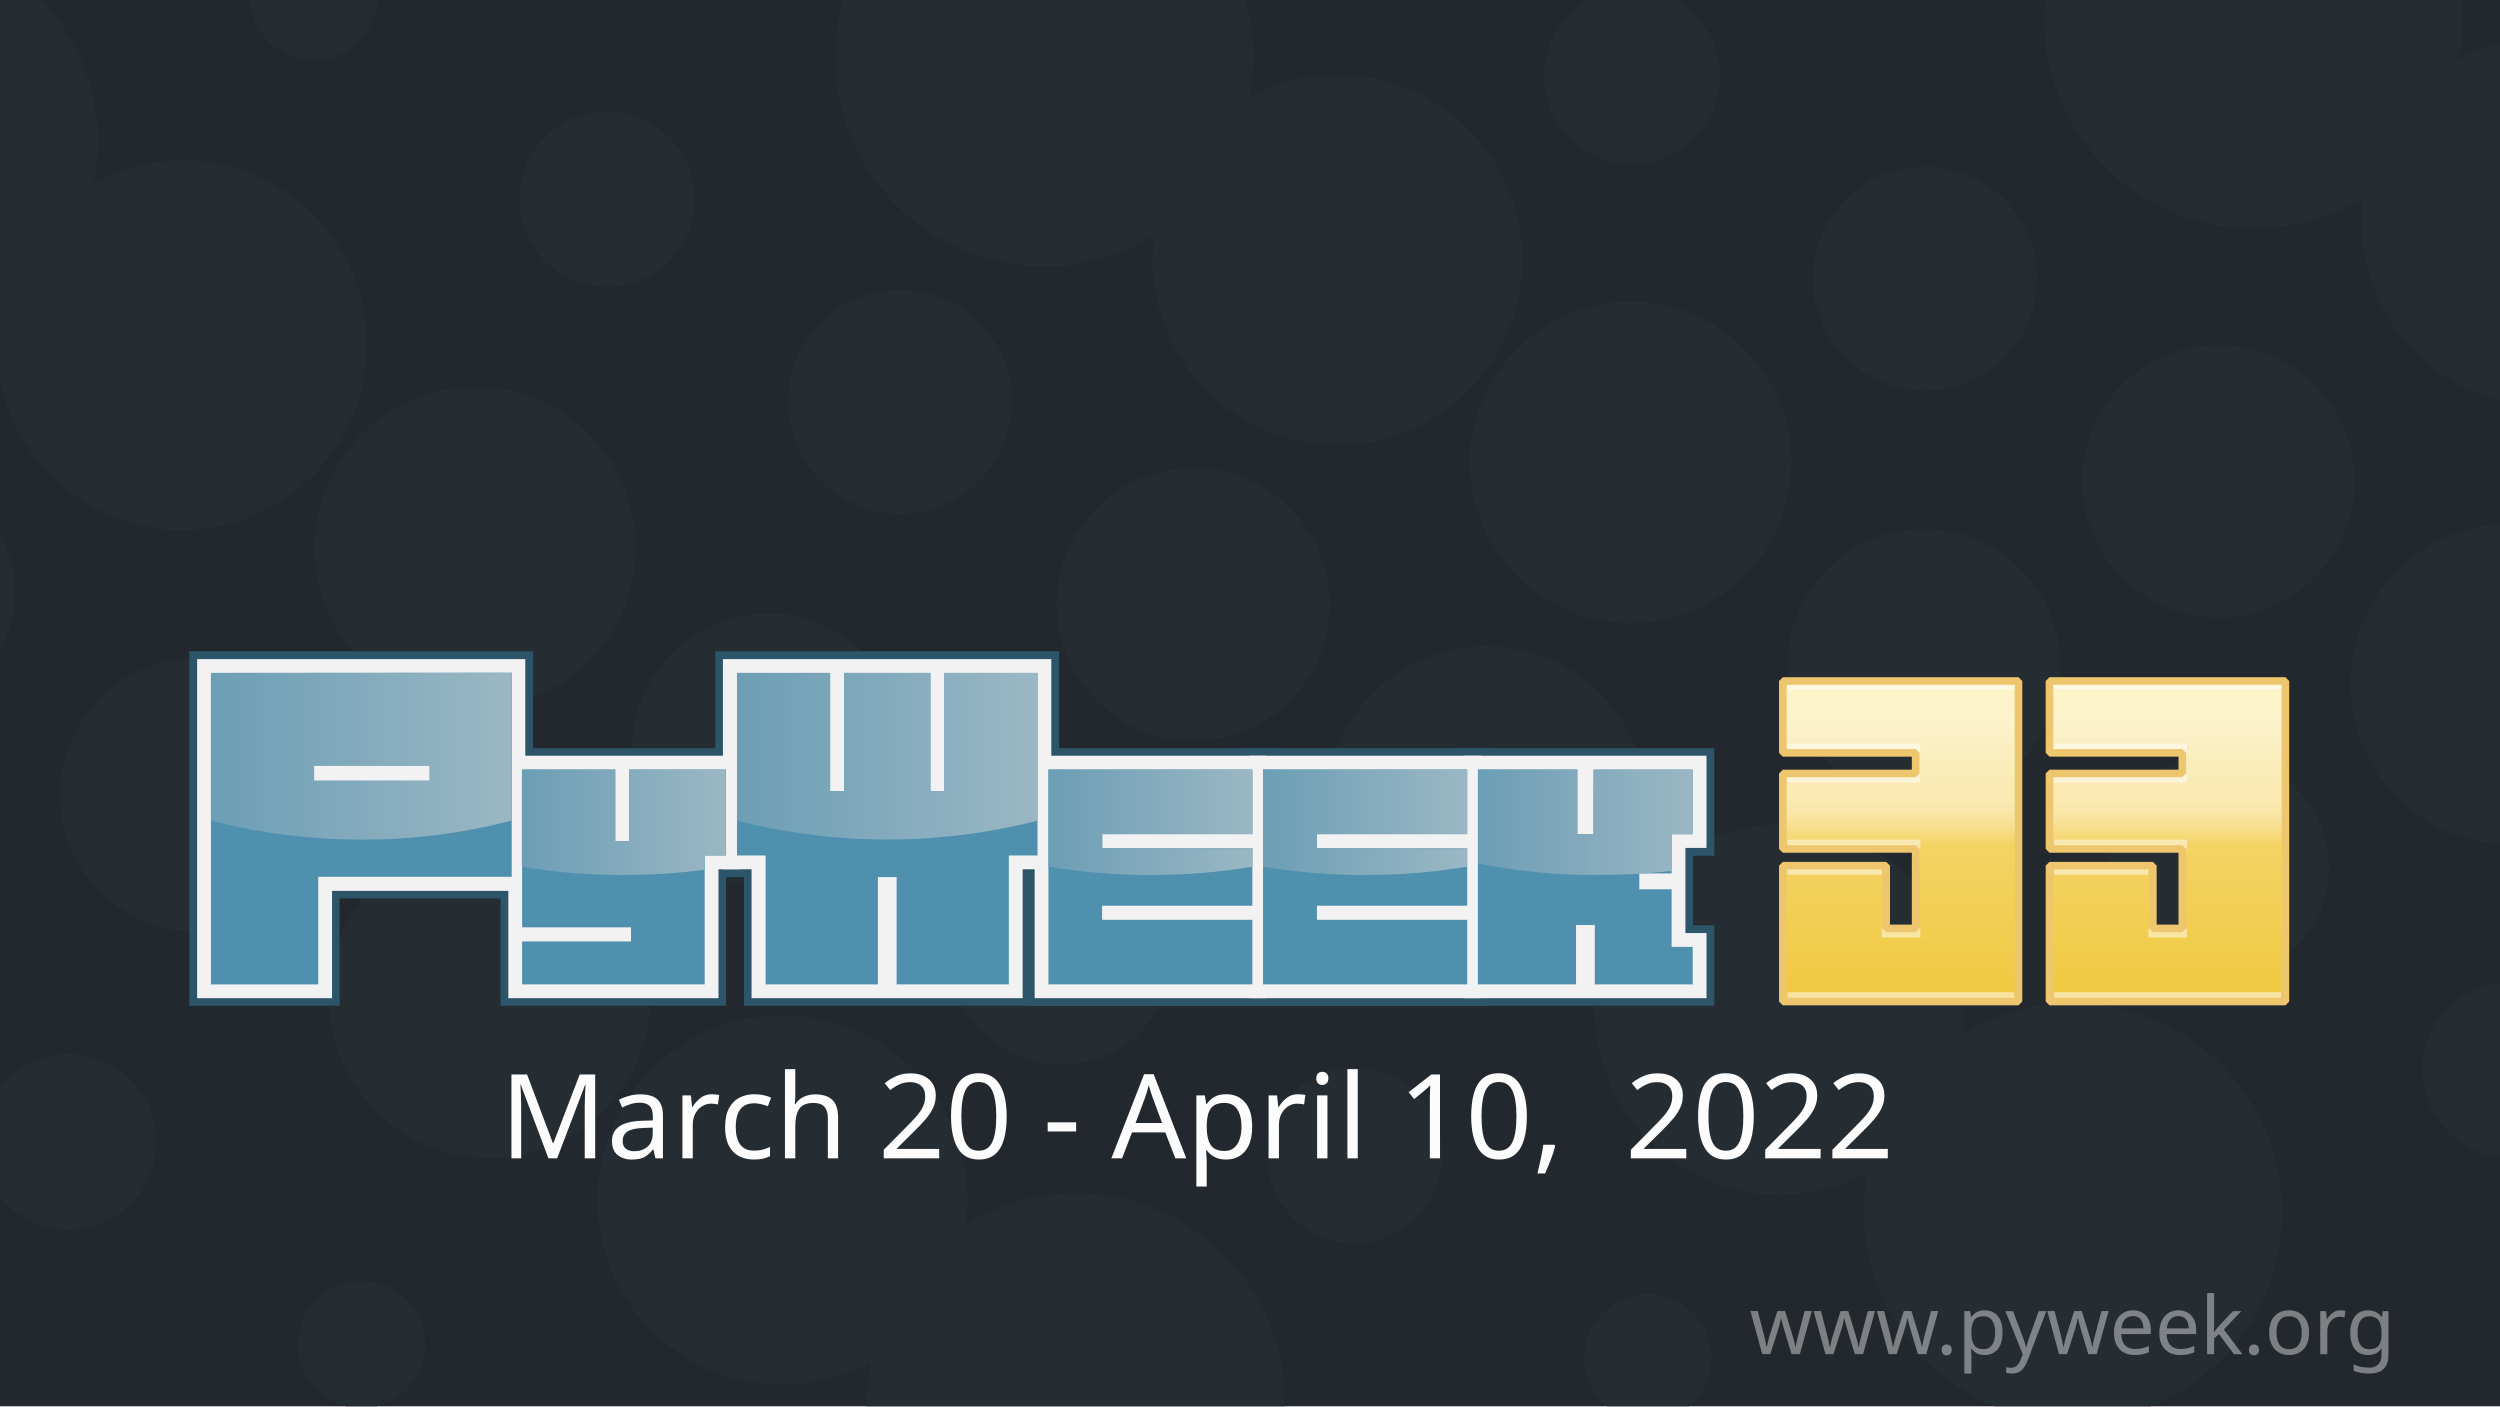
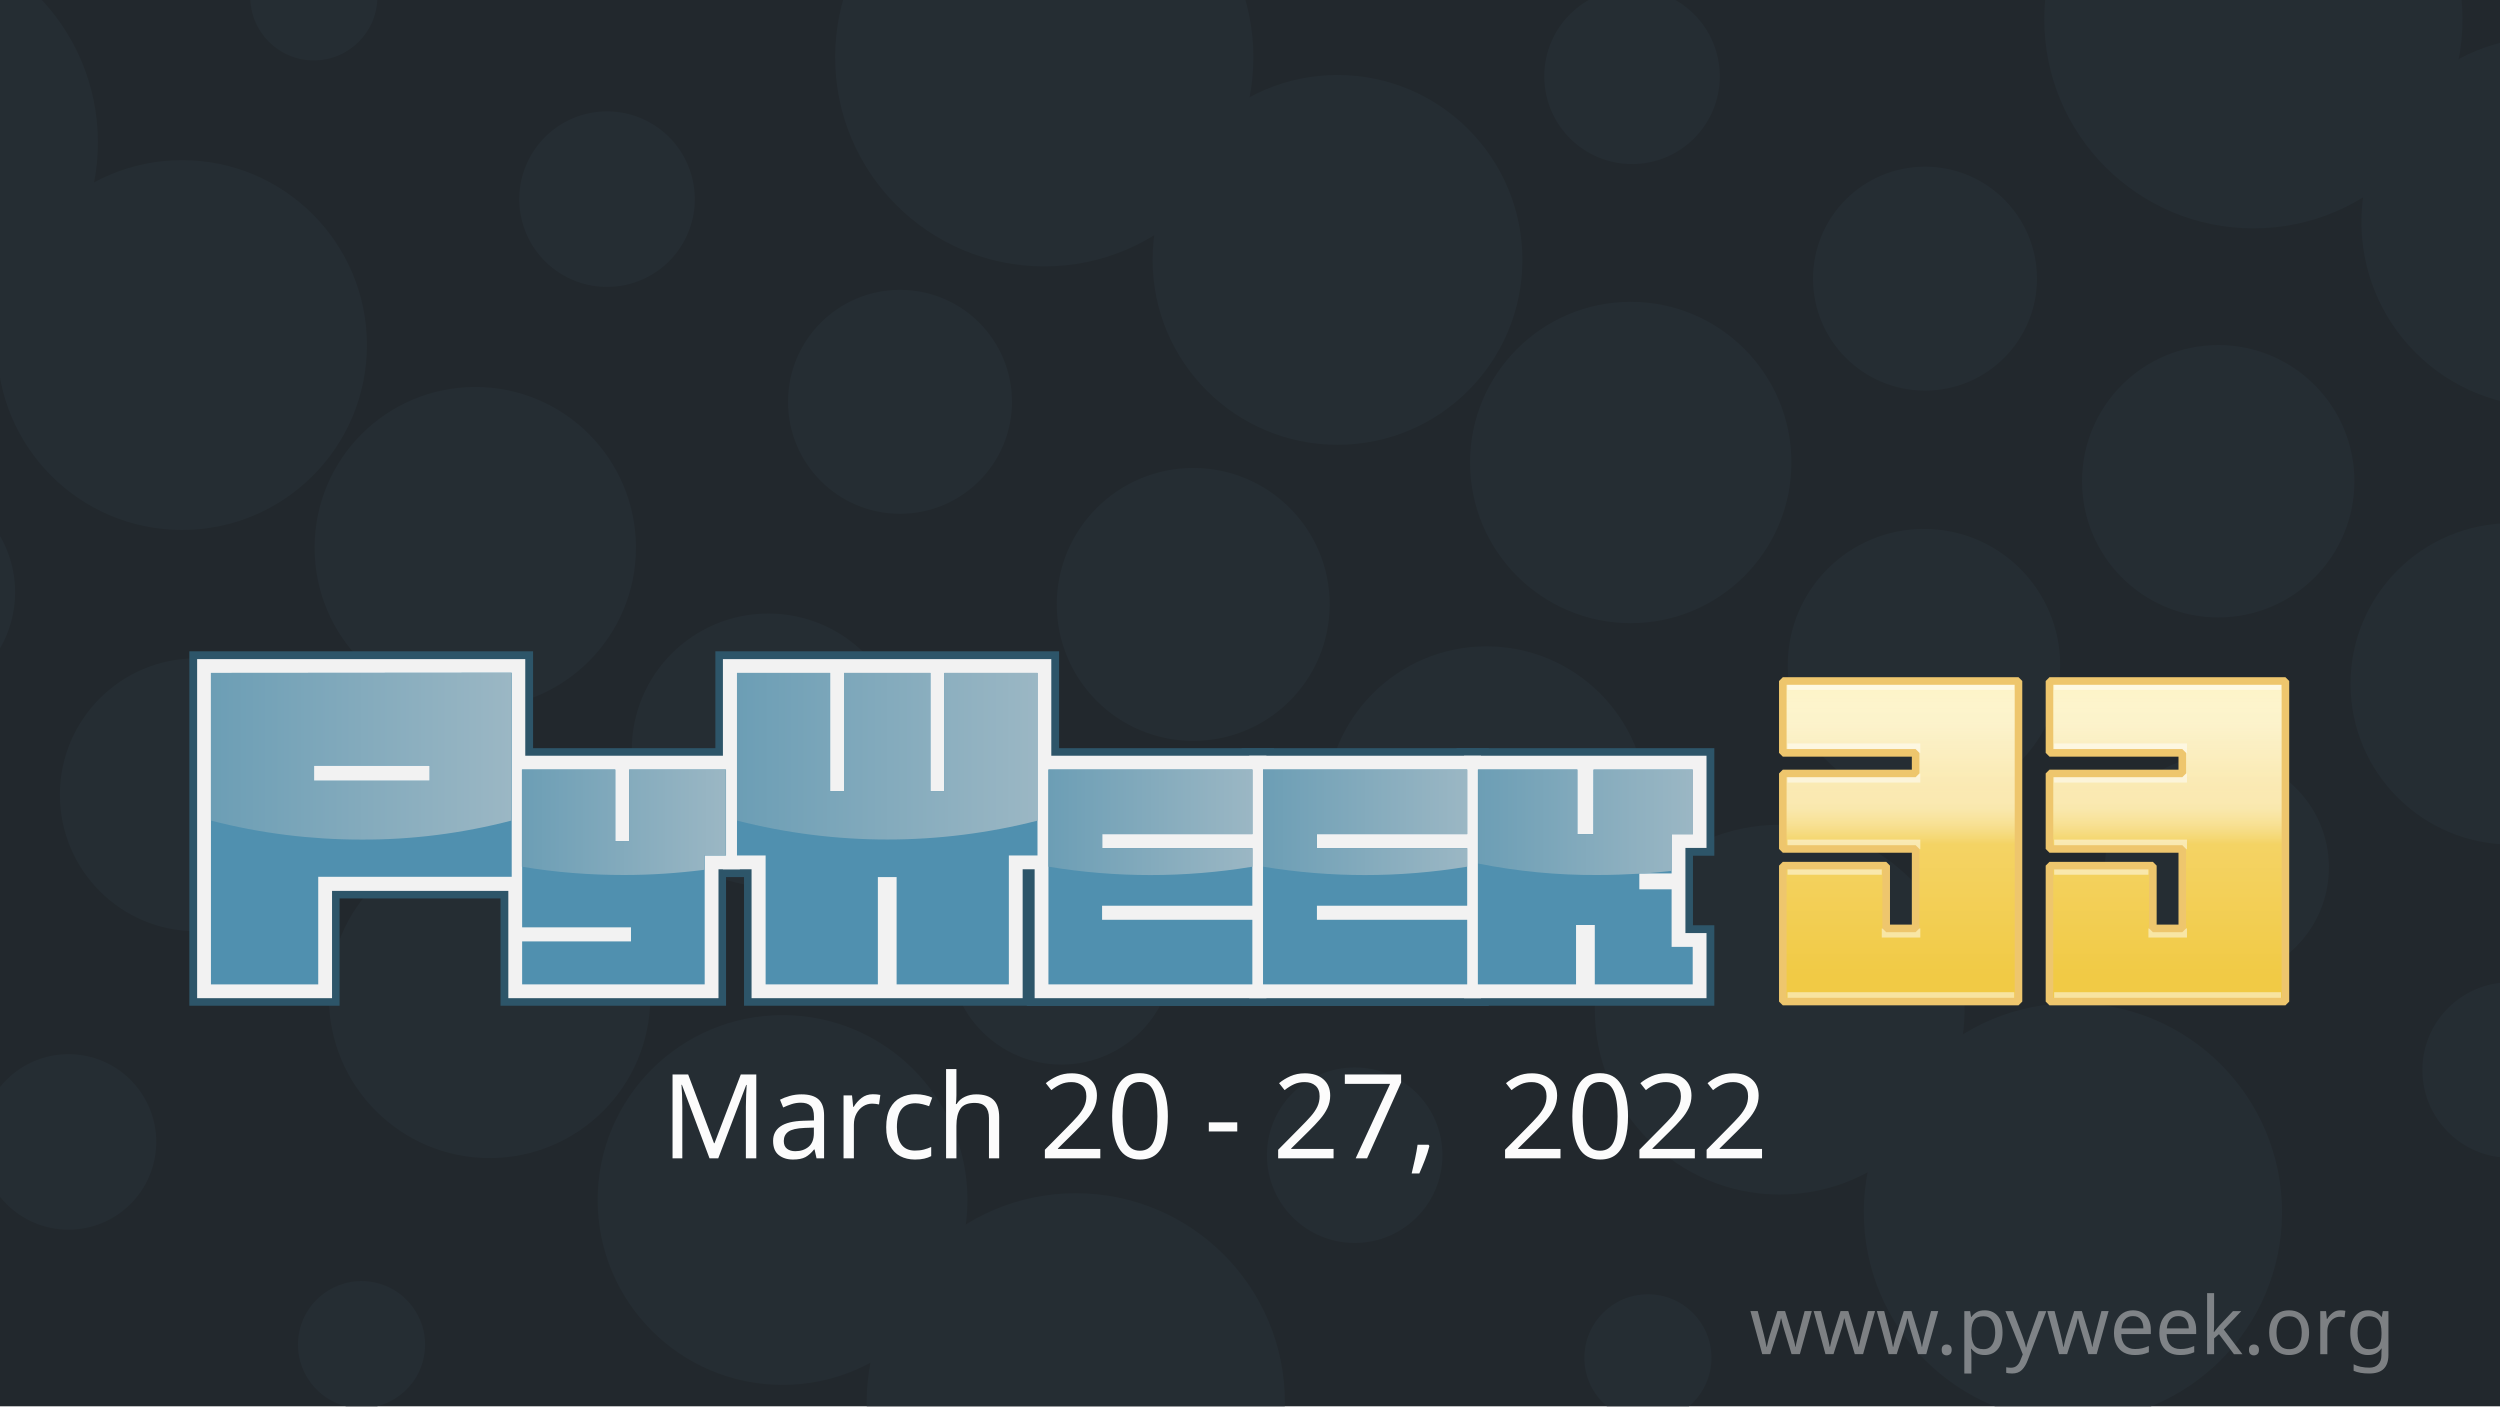
<svg xmlns="http://www.w3.org/2000/svg" xmlns:xlink="http://www.w3.org/1999/xlink" version="1.1" id="Layer_1" x="0px" y="0px" viewBox="0 0 960 540" style="enable-background:new 0 0 960 540;" xml:space="preserve">
  <style type="text/css">
	.st0{fill:#22282D;}
	.st1{clip-path:url(#SVGID_2_);}
	.st2{fill:#252D33;}
	.st3{fill:url(#SVGID_3_);}
	.st4{fill:url(#SVGID_4_);}
	.st5{opacity:0.7;fill:url(#SVGID_5_);enable-background:new    ;}
	.st6{opacity:0.49;}
	.st7{fill:#FFFFFF;}
	.st8{fill:none;stroke:#EEC66D;stroke-width:2.91;stroke-miterlimit:1;}
	.st9{fill:url(#SVGID_6_);}
	.st10{fill:url(#SVGID_7_);}
	.st11{opacity:0.7;fill:url(#SVGID_8_);enable-background:new    ;}
	.st12{fill:#FCFCFC;}
	.st13{font-family:'Helsinki';}
- 	.st14{font-size:45.1px;}
+ 	.st14{font-size:45.102px;}
	.st15{opacity:0.44;fill:#F2F2F2;enable-background:new    ;}
	.st16{font-size:30.88px;}
	.st17{fill:#2D5569;}
	.st18{fill:#F2F2F2;}
	.st19{fill:#5090AF;}
	.st20{fill:url(#SVGID_9_);}
	.st21{fill:url(#SVGID_10_);}
	.st22{fill:url(#SVGID_11_);}
	.st23{fill:url(#SVGID_12_);}
	.st24{fill:url(#SVGID_13_);}
	.st25{fill:url(#SVGID_14_);}
</style>
  <g>
-     <rect y="0" class="st0" width="960" height="540" />
-     <g>
-       <g>
-         <g>
-           <defs>
-             <rect id="SVGID_1_" y="0" width="960" height="540" />
-           </defs>
-           <clipPath id="SVGID_2_">
-             <use xlink:href="#SVGID_1_" style="overflow:visible;" />
-           </clipPath>
-           <g class="st1">
-             <g>
-               <circle class="st2" cx="-42.7" cy="54.7" r="80.3" />
-               <circle class="st2" cx="69.9" cy="132.5" r="71" />
-               <circle class="st2" cx="182.5" cy="210.3" r="61.7" />
-               <circle class="st2" cx="295" cy="288" r="52.4" />
-               <circle class="st2" cx="407.6" cy="365.8" r="43" />
-               <circle class="st2" cx="520.2" cy="443.6" r="33.7" />
-               <circle class="st2" cx="632.8" cy="521.4" r="24.4" />
+     <rect class="st0" width="960" height="540" />
+     <g>
+       <g>
+         <g>
+           <g>
+             <defs>
+               <rect id="SVGID_1_" width="960" height="540" />
+             </defs>
+             <clipPath id="SVGID_2_">
+               <use xlink:href="#SVGID_1_" style="overflow:visible;" />
+             </clipPath>
+             <g class="st1">
+               <g>
+                 <circle class="st2" cx="-42.7" cy="54.7" r="80.3" />
+                 <circle class="st2" cx="69.9" cy="132.5" r="71" />
+                 <circle class="st2" cx="182.5" cy="210.3" r="61.7" />
+                 <circle class="st2" cx="295" cy="288" r="52.4" />
+                 <circle class="st2" cx="407.6" cy="365.8" r="43" />
+                 <circle class="st2" cx="520.2" cy="443.6" r="33.7" />
+                 <circle class="st2" cx="632.8" cy="521.4" r="24.4" />
+               </g>
+               <g>
+                 <circle class="st2" cx="796" cy="465.5" r="80.3" />
+                 <circle class="st2" cx="683.4" cy="387.7" r="71" />
+                 <circle class="st2" cx="570.8" cy="309.9" r="61.7" />
+                 <circle class="st2" cx="458.2" cy="232.1" r="52.4" />
+                 <circle class="st2" cx="345.6" cy="154.3" r="43" />
+                 <ellipse transform="matrix(0.4996 -0.8663 0.8663 0.4996 50.3717 240.1908)" class="st2" cx="233.1" cy="76.5" rx="33.7" ry="33.7" />
+                 <circle class="st2" cx="120.5" cy="-1.2" r="24.4" />
+               </g>
+               <g>
+                 <circle class="st2" cx="401" cy="22" r="80.3" />
+                 <circle class="st2" cx="513.6" cy="99.8" r="71" />
+                 <circle class="st2" cx="626.2" cy="177.6" r="61.7" />
+                 <circle class="st2" cx="738.8" cy="255.4" r="52.3" />
+                 <circle class="st2" cx="851.3" cy="333.1" r="43" />
+                 <circle class="st2" cx="963.9" cy="410.9" r="33.7" />
+               </g>
+               <g>
+                 <ellipse class="st2" cx="964.3" cy="262.6" rx="61.7" ry="61.7" />
+                 <circle class="st2" cx="851.8" cy="184.8" r="52.3" />
+                 <circle class="st2" cx="739.2" cy="107" r="43" />
+                 <circle class="st2" cx="626.7" cy="29.3" r="33.7" />
+               </g>
+               <g>
+                 <circle class="st2" cx="865.3" cy="7.4" r="80.3" />
+                 <ellipse transform="matrix(0.7071 -0.7071 0.7071 0.7071 226.1359 716.3723)" class="st2" cx="977.8" cy="85.2" rx="71" ry="71" />
+               </g>
+               <g>
+                 <circle class="st2" cx="413.1" cy="538.5" r="80.3" />
+                 <circle class="st2" cx="300.5" cy="460.8" r="71" />
+                 <circle class="st2" cx="188" cy="383" r="61.7" />
+                 <circle class="st2" cx="75.4" cy="305.2" r="52.4" />
+                 <circle class="st2" cx="-37.2" cy="227.4" r="43" />
+               </g>
+               <g>
+                 <circle class="st2" cx="26.3" cy="438.5" r="33.7" />
+                 <ellipse transform="matrix(0.1356 -0.9908 0.9908 0.1356 -391.5428 583.8521)" class="st2" cx="138.8" cy="516.3" rx="24.4" ry="24.4" />
+               </g>
            </g>
-             <g>
-               <circle class="st2" cx="796" cy="465.5" r="80.3" />
-               <circle class="st2" cx="683.4" cy="387.7" r="71" />
-               <circle class="st2" cx="570.8" cy="309.9" r="61.7" />
-               <circle class="st2" cx="458.2" cy="232.1" r="52.4" />
-               <circle class="st2" cx="345.6" cy="154.3" r="43" />
-               <ellipse transform="matrix(0.3417 -0.9398 0.9398 0.3417 81.5357 269.424)" class="st2" cx="233.1" cy="76.5" rx="33.7" ry="33.7" />
-               <circle class="st2" cx="120.5" cy="-1.2" r="24.4" />
-             </g>
-             <g>
-               <circle class="st2" cx="401" cy="22" r="80.3" />
-               <circle class="st2" cx="513.6" cy="99.8" r="71" />
-               <circle class="st2" cx="626.2" cy="177.6" r="61.7" />
-               <circle class="st2" cx="738.8" cy="255.4" r="52.3" />
-               <circle class="st2" cx="851.3" cy="333.1" r="43" />
-               <circle class="st2" cx="963.9" cy="410.9" r="33.7" />
-             </g>
-             <g>
-               <ellipse transform="matrix(0.7071 -0.7071 0.7071 0.7071 96.7732 758.7761)" class="st2" cx="964.3" cy="262.6" rx="61.7" ry="61.7" />
-               <circle class="st2" cx="851.8" cy="184.8" r="52.3" />
-               <circle class="st2" cx="739.2" cy="107" r="43" />
-               <circle class="st2" cx="626.7" cy="29.3" r="33.7" />
-             </g>
-             <g>
-               <circle class="st2" cx="865.3" cy="7.4" r="80.3" />
-               <ellipse transform="matrix(0.7071 -0.7071 0.7071 0.7071 226.1585 716.3734)" class="st2" cx="977.8" cy="85.2" rx="71" ry="71" />
-             </g>
-             <g>
-               <circle class="st2" cx="413.1" cy="538.5" r="80.3" />
-               <circle class="st2" cx="300.5" cy="460.8" r="71" />
-               <circle class="st2" cx="188" cy="383" r="61.7" />
-               <circle class="st2" cx="75.4" cy="305.2" r="52.4" />
-               <circle class="st2" cx="-37.2" cy="227.4" r="43" />
-             </g>
-             <g>
-               <circle class="st2" cx="26.3" cy="438.5" r="33.7" />
-               <ellipse transform="matrix(9.053463e-02 -0.9959 0.9959 9.053463e-02 -387.9294 607.7975)" class="st2" cx="138.8" cy="516.3" rx="24.4" ry="24.4" />
-             </g>
-           </g>
-         </g>
-       </g>
-     </g>
-     <g>
-       <g>
-         <g>
-           <linearGradient id="SVGID_3_" gradientUnits="userSpaceOnUse" x1="729.85" y1="-146.71" x2="729.85" y2="-23.61" gradientTransform="matrix(1 0 0 -1 0 237.8898)">
+           </g>
+         </g>
+       </g>
+     </g>
+     <g>
+       <g>
+         <g>
+           <linearGradient id="SVGID_3_" gradientUnits="userSpaceOnUse" x1="729.85" y1="1226.71" x2="729.85" y2="1103.61" gradientTransform="matrix(1 0 0 1 0 -842.1102)">
            <stop offset="0" style="stop-color:#F7DA43" />
            <stop offset="0.62" style="stop-color:#F9DF68" />
            <stop offset="0.63" style="stop-color:#F9E06A" />
            <stop offset="0.98" style="stop-color:#F9DF65" />
          </linearGradient>
          <polygon class="st3" points="684.6,261.5 775.1,261.5 775.1,384.6 684.6,384.6 684.6,332.4 724.3,332.4 724.3,356.5       735.6,356.5 735.6,326 684.6,326 684.6,297 735.6,297 735.6,289.1 684.6,289.1     " />
-           <linearGradient id="SVGID_4_" gradientUnits="userSpaceOnUse" x1="729.85" y1="-146.71" x2="729.85" y2="-23.61" gradientTransform="matrix(1 0 0 -1 0 237.8898)">
+           <linearGradient id="SVGID_4_" gradientUnits="userSpaceOnUse" x1="729.85" y1="1226.71" x2="729.85" y2="1103.61" gradientTransform="matrix(1 0 0 1 0 -842.1102)">
            <stop offset="8.000000e-02" style="stop-color:#F1CA45" />
            <stop offset="0.62" style="stop-color:#F5D66E" />
            <stop offset="0.67" style="stop-color:#F5D772;stop-opacity:0.98" />
            <stop offset="0.72" style="stop-color:#F6DB7E;stop-opacity:0.91" />
            <stop offset="0.78" style="stop-color:#F8E093;stop-opacity:0.81" />
            <stop offset="0.84" style="stop-color:#F9E8AF;stop-opacity:0.66" />
            <stop offset="0.91" style="stop-color:#FCF2D3;stop-opacity:0.46" />
            <stop offset="0.98" style="stop-color:#FFFFFE;stop-opacity:0.23" />
            <stop offset="0.98" style="stop-color:#FFFFFF;stop-opacity:0.23" />
          </linearGradient>
          <polygon class="st4" points="684.6,261.5 775.1,261.5 775.1,384.6 684.6,384.6 684.6,332.4 724.3,332.4 724.3,356.5       735.6,356.5 735.6,326 684.6,326 684.6,297 735.6,297 735.6,289.1 684.6,289.1     " />
-           <linearGradient id="SVGID_5_" gradientUnits="userSpaceOnUse" x1="729.85" y1="-23.61" x2="729.85" y2="-146.71" gradientTransform="matrix(1 0 0 -1 0 237.8898)">
+           <linearGradient id="SVGID_5_" gradientUnits="userSpaceOnUse" x1="729.85" y1="1103.61" x2="729.85" y2="1226.71" gradientTransform="matrix(1 0 0 1 0 -842.1102)">
            <stop offset="0" style="stop-color:#FFFFFF;stop-opacity:0.77" />
            <stop offset="0.2" style="stop-color:#FFFFFF;stop-opacity:0.65" />
            <stop offset="0.38" style="stop-color:#FFFFFF;stop-opacity:0.65" />
            <stop offset="0.4" style="stop-color:#FFFFFF;stop-opacity:0.62" />
            <stop offset="0.42" style="stop-color:#FFFFFF;stop-opacity:0.53" />
            <stop offset="0.45" style="stop-color:#FFFFFF;stop-opacity:0.39" />
            <stop offset="0.48" style="stop-color:#FFFFFF;stop-opacity:0.2" />
            <stop offset="0.51" style="stop-color:#FFFFFF;stop-opacity:0" />
          </linearGradient>
          <polygon class="st5" points="684.6,261.5 775.1,261.5 775.1,384.6 684.6,384.6 684.6,332.4 724.3,332.4 724.3,356.5       735.6,356.5 735.6,326 684.6,326 684.6,297 735.6,297 735.6,289.1 684.6,289.1     " />
          <g class="st6">
            <path class="st7" d="M686.4,382.8v-48.7v1.8h36.2v-1.8v24.1c0,0.1,0,1.8,0,1.8h14.8v-1.8v-34c0-0.1,0-1.8,0-1.8h-51v1.8v-25.5       v1.8h51v-1.8v-11.4c0-0.1,0-1.8,0-1.8h-51v1.8v-24.2v1.8h87.1v-1.8v119.6V381h-87.1v3.6h87.1v-1.8V263.2c0-0.1,0-1.8,0-1.8       h-87.1v1.8v24.2c0,0.1,0,1.8,0,1.8h51v-1.8v11.4V297h-51v1.8v25.5c0,0.1,0,1.8,0,1.8h51v-1.8v34v-1.8h-14.8v1.8v-24.2       c0-0.1,0-1.8,0-1.8h-36.2v1.8V382.8C686.3,384.8,686.4,384.9,686.4,382.8z" />
          </g>
          <polygon class="st8" points="684.6,261.5 775.1,261.5 775.1,384.6 684.6,384.6 684.6,332.4 724.3,332.4 724.3,356.5       735.6,356.5 735.6,326 684.6,326 684.6,297 735.6,297 735.6,289.1 684.6,289.1     " />
        </g>
      </g>
    </g>
    <g>
      <g>
        <g>
-           <linearGradient id="SVGID_6_" gradientUnits="userSpaceOnUse" x1="832.3" y1="-146.71" x2="832.3" y2="-23.61" gradientTransform="matrix(1 0 0 -1 0 237.8898)">
+           <linearGradient id="SVGID_6_" gradientUnits="userSpaceOnUse" x1="832.3" y1="1226.71" x2="832.3" y2="1103.61" gradientTransform="matrix(1 0 0 1 0 -842.1102)">
            <stop offset="0" style="stop-color:#F7DA43" />
            <stop offset="0.62" style="stop-color:#F9DF68" />
            <stop offset="0.63" style="stop-color:#F9E06A" />
            <stop offset="0.98" style="stop-color:#F9DF65" />
          </linearGradient>
          <polygon class="st9" points="787,261.5 877.6,261.5 877.6,384.6 787,384.6 787,332.4 826.7,332.4 826.7,356.5 838,356.5       838,326 787,326 787,297 838,297 838,289.1 787,289.1     " />
-           <linearGradient id="SVGID_7_" gradientUnits="userSpaceOnUse" x1="832.3" y1="-146.71" x2="832.3" y2="-23.61" gradientTransform="matrix(1 0 0 -1 0 237.8898)">
+           <linearGradient id="SVGID_7_" gradientUnits="userSpaceOnUse" x1="832.3" y1="1226.71" x2="832.3" y2="1103.61" gradientTransform="matrix(1 0 0 1 0 -842.1102)">
            <stop offset="8.000000e-02" style="stop-color:#F1CA45" />
            <stop offset="0.62" style="stop-color:#F5D66E" />
            <stop offset="0.67" style="stop-color:#F5D772;stop-opacity:0.98" />
            <stop offset="0.72" style="stop-color:#F6DB7E;stop-opacity:0.91" />
            <stop offset="0.78" style="stop-color:#F8E093;stop-opacity:0.81" />
            <stop offset="0.84" style="stop-color:#F9E8AF;stop-opacity:0.66" />
            <stop offset="0.91" style="stop-color:#FCF2D3;stop-opacity:0.46" />
            <stop offset="0.98" style="stop-color:#FFFFFE;stop-opacity:0.23" />
            <stop offset="0.98" style="stop-color:#FFFFFF;stop-opacity:0.23" />
          </linearGradient>
          <polygon class="st10" points="787,261.5 877.6,261.5 877.6,384.6 787,384.6 787,332.4 826.7,332.4 826.7,356.5 838,356.5       838,326 787,326 787,297 838,297 838,289.1 787,289.1     " />
-           <linearGradient id="SVGID_8_" gradientUnits="userSpaceOnUse" x1="832.3" y1="-23.61" x2="832.3" y2="-146.71" gradientTransform="matrix(1 0 0 -1 0 237.8898)">
+           <linearGradient id="SVGID_8_" gradientUnits="userSpaceOnUse" x1="832.3" y1="1103.61" x2="832.3" y2="1226.71" gradientTransform="matrix(1 0 0 1 0 -842.1102)">
            <stop offset="0" style="stop-color:#FFFFFF;stop-opacity:0.77" />
            <stop offset="0.2" style="stop-color:#FFFFFF;stop-opacity:0.65" />
            <stop offset="0.38" style="stop-color:#FFFFFF;stop-opacity:0.65" />
            <stop offset="0.4" style="stop-color:#FFFFFF;stop-opacity:0.62" />
            <stop offset="0.42" style="stop-color:#FFFFFF;stop-opacity:0.53" />
            <stop offset="0.45" style="stop-color:#FFFFFF;stop-opacity:0.39" />
            <stop offset="0.48" style="stop-color:#FFFFFF;stop-opacity:0.2" />
            <stop offset="0.51" style="stop-color:#FFFFFF;stop-opacity:0" />
          </linearGradient>
          <polygon class="st11" points="787,261.5 877.6,261.5 877.6,384.6 787,384.6 787,332.4 826.7,332.4 826.7,356.5 838,356.5       838,326 787,326 787,297 838,297 838,289.1 787,289.1     " />
          <g class="st6">
            <path class="st7" d="M788.8,382.8v-48.7v1.8H825v-1.8v24.1c0,0.1,0,1.8,0,1.8h14.8v-1.8v-34c0-0.1,0-1.8,0-1.8h-51v1.8v-25.5       v1.8h51v-1.8v-11.4c0-0.1,0-1.8,0-1.8h-51v1.8v-24.2v1.8h87.1v-1.8v119.6V381h-87.1v3.6h87.1v-1.8V263.2c0-0.1,0-1.8,0-1.8       h-87.1v1.8v24.2c0,0.1,0,1.8,0,1.8h51v-1.8v11.4V297h-51v1.8v25.5c0,0.1,0,1.8,0,1.8h51v-1.8v34v-1.8H825v1.8v-24.2       c0-0.1,0-1.8,0-1.8h-36.2v1.8V382.8C788.8,384.8,788.8,384.9,788.8,382.8z" />
          </g>
          <polygon class="st8" points="787,261.5 877.6,261.5 877.6,384.6 787,384.6 787,332.4 826.7,332.4 826.7,356.5 838,356.5       838,326 787,326 787,297 838,297 838,289.1 787,289.1     " />
        </g>
      </g>
    </g>
-     <text transform="matrix(1 0 0 1 192.02 444.81)" class="st12 st13 st14">March 20 - April 10,  2022</text>
-     <text transform="matrix(1 0 0 1 671.82 520.02)" class="st15 st13 st16">www.pyweek.org</text>
+     <text transform="matrix(1 0 0 1 253.8835 444.81)" class="st12 st13 st14">March 20 - 27,  2022</text>
+     <text transform="matrix(1 0 0 1 671.8201 520.02)" class="st15 st13 st16">www.pyweek.org</text>
    <g>
      <g>
        <g>
          <g>
            <polygon class="st17" points="72.7,386.2 72.7,250.1 204.7,250.1 204.7,345 130.4,345 130.4,386.2      " />
            <polygon class="st17" points="192.2,386.2 192.2,287.3 287.1,287.3 287.1,336.8 278.8,336.8 278.8,386.2      " />
            <polygon class="st17" points="285.7,386.2 285.7,336.7 274.7,336.7 274.7,250.1 406.7,250.1 406.7,336.7 395.7,336.7        395.7,386.2      " />
            <rect x="394.3" y="287.3" class="st17" width="94.9" height="99" />
            <rect x="476.8" y="287.3" class="st17" width="94.9" height="99" />
            <polygon class="st17" points="559.3,386.2 559.3,287.3 658.3,287.3 658.3,328.6 650.1,328.6 650.1,355.3 658.3,355.3        658.3,386.2      " />
          </g>
          <g>
            <polygon class="st18" points="75.7,383.3 75.7,253.1 201.7,253.1 201.7,342.1 127.5,342.1 127.5,383.3      " />
            <polygon class="st18" points="195.2,383.3 195.2,290.2 284.1,290.2 284.1,333.8 275.9,333.8 275.9,383.3      " />
            <polygon class="st18" points="288.6,383.3 288.6,333.8 277.6,333.8 277.6,253.1 403.7,253.1 403.7,333.8 392.7,333.8        392.7,383.3      " />
            <rect x="397.3" y="290.2" class="st18" width="89" height="93.1" />
            <rect x="479.7" y="290.2" class="st18" width="89" height="93.1" />
            <polygon class="st18" points="607.1,383.3 607.1,383.3 605.2,383.3 562.2,383.3 562.2,290.2 655.3,290.2 655.3,325.6        647.2,325.6 647.2,358.3 655.3,358.3 655.3,383.3      " />
          </g>
          <g>
            <path class="st19" d="M81,258.4V378h41.2v-41.3h74.3v-78.4L81,258.4L81,258.4z M165,299.8h-44.4V294H165V299.8z" />
            <polygon class="st19" points="270.6,295.5 270.6,295.5 241.6,295.5 241.6,323 236.3,323 236.3,295.5 200.5,295.5 200.5,356.1        242.3,356.1 242.3,361.5 200.5,361.5 200.5,378 231.8,378 270.6,378 270.6,328.5 278.8,328.5 278.8,295.5      " />
            <polygon class="st19" points="398.4,258.4 398.4,328.5 387.4,328.5 387.4,378 344.3,378 344.3,336.8 337.1,336.8 337.1,378        294,378 294,328.5 283,328.5 283,258.4 318.8,258.4 318.8,303.8 324.1,303.8 324.1,258.4 357.3,258.4 357.3,303.8 362.6,303.8        362.6,258.4      " />
            <polygon class="st19" points="480.9,320.3 480.9,295.5 441.7,295.5 402.6,295.5 402.6,336.8 402.6,378 441.7,378 480.9,378        480.9,353.2 423.2,353.2 423.2,347.8 480.9,347.8 480.9,336.8 480.9,325.7 423.2,325.7 423.2,320.3      " />
            <polygon class="st19" points="563.4,320.3 563.4,295.5 524.2,295.5 485,295.5 485,336.8 485,378 524.2,378 563.4,378        563.4,353.2 505.7,353.2 505.7,347.8 563.4,347.8 563.4,336.8 563.4,325.7 505.7,325.7 505.7,320.3      " />
            <polygon class="st19" points="641.9,335.4 641.9,320.3 650,320.3 650,295.5 611.9,295.5 611.9,320.3 605.7,320.3 605.7,295.5        567.5,295.5 567.5,378 605.2,378 605.2,377.9 605.2,355.2 612.4,355.2 612.4,377.9 612.4,378 642.1,378 650,378 650,363.6        642.1,363.6 641.9,363.6 641.9,341.5 629.5,341.5 629.5,335.4      " />
          </g>
          <g>
-             <linearGradient id="SVGID_9_" gradientUnits="userSpaceOnUse" x1="81" y1="-52.512" x2="196.4" y2="-52.512" gradientTransform="matrix(1 0 0 -1 0 237.8898)">
+             <linearGradient id="SVGID_9_" gradientUnits="userSpaceOnUse" x1="81" y1="1132.512" x2="196.4" y2="1132.512" gradientTransform="matrix(1 0 0 1 0 -842.1102)">
              <stop offset="0" style="stop-color:#6C9EB5" />
              <stop offset="1" style="stop-color:#9BB7C4" />
            </linearGradient>
            <path class="st20" d="M81,315.1c18.9,4.9,38.3,7.3,57.7,7.3c19.5,0.1,38.9-2.4,57.7-7.3v-56.7H81V315.1z M120.6,294H165v5.8       h-44.4V294z" />
-             <linearGradient id="SVGID_10_" gradientUnits="userSpaceOnUse" x1="200.48" y1="-77.86" x2="278.78" y2="-77.86" gradientTransform="matrix(1 0 0 -1 0 237.8898)">
+             <linearGradient id="SVGID_10_" gradientUnits="userSpaceOnUse" x1="200.48" y1="1157.86" x2="278.78" y2="1157.86" gradientTransform="matrix(1 0 0 1 0 -842.1102)">
              <stop offset="0" style="stop-color:#6C9EB5" />
              <stop offset="1" style="stop-color:#9BB7C4" />
            </linearGradient>
            <path class="st21" d="M270.6,295.5h-29V323h-5.4v-27.5h-35.8v37.3c12.9,2.2,26,3.2,39.2,3.2c10.3,0,20.7-0.7,30.9-2v-5.5h8.2       v-33H270.6z" />
-             <linearGradient id="SVGID_11_" gradientUnits="userSpaceOnUse" x1="283" y1="-52.498" x2="398.5" y2="-52.498" gradientTransform="matrix(1 0 0 -1 0 237.8898)">
+             <linearGradient id="SVGID_11_" gradientUnits="userSpaceOnUse" x1="283" y1="1132.498" x2="398.5" y2="1132.498" gradientTransform="matrix(1 0 0 1 0 -842.1102)">
              <stop offset="0" style="stop-color:#6C9EB5" />
              <stop offset="1" style="stop-color:#9BB7C4" />
            </linearGradient>
            <path class="st22" d="M362.6,303.8h-5.4v-45.4h-33.1v45.4h-5.4v-45.4H283v56.7c37.9,9.7,77.6,9.7,115.5,0v-56.7h-35.9V303.8z" />
-             <linearGradient id="SVGID_12_" gradientUnits="userSpaceOnUse" x1="402.6" y1="-77.873" x2="481" y2="-77.873" gradientTransform="matrix(1 0 0 -1 0 237.8898)">
+             <linearGradient id="SVGID_12_" gradientUnits="userSpaceOnUse" x1="402.6" y1="1157.873" x2="481" y2="1157.873" gradientTransform="matrix(1 0 0 1 0 -842.1102)">
              <stop offset="0" style="stop-color:#6C9EB5" />
              <stop offset="1" style="stop-color:#9BB7C4" />
            </linearGradient>
            <path class="st23" d="M402.6,295.5v37.3c25.9,4.3,52.4,4.3,78.4,0v-7.1h-57.7v-5.4H481v-24.8H402.6z" />
-             <linearGradient id="SVGID_13_" gradientUnits="userSpaceOnUse" x1="485" y1="-77.873" x2="563.4" y2="-77.873" gradientTransform="matrix(1 0 0 -1 0 237.8898)">
+             <linearGradient id="SVGID_13_" gradientUnits="userSpaceOnUse" x1="485" y1="1157.873" x2="563.4" y2="1157.873" gradientTransform="matrix(1 0 0 1 0 -842.1102)">
              <stop offset="0" style="stop-color:#6C9EB5" />
              <stop offset="1" style="stop-color:#9BB7C4" />
            </linearGradient>
            <path class="st24" d="M485,295.5v37.3c25.9,4.3,52.4,4.3,78.4,0v-7.1h-57.7v-5.4h57.7v-24.8H485z" />
-             <linearGradient id="SVGID_14_" gradientUnits="userSpaceOnUse" x1="567.6" y1="-77.863" x2="650.1" y2="-77.863" gradientTransform="matrix(1 0 0 -1 0 237.8898)">
+             <linearGradient id="SVGID_14_" gradientUnits="userSpaceOnUse" x1="567.6" y1="1157.862" x2="650.1" y2="1157.862" gradientTransform="matrix(1 0 0 1 0 -842.1102)">
              <stop offset="0" style="stop-color:#6C9EB5" />
              <stop offset="1" style="stop-color:#9BB7C4" />
            </linearGradient>
            <path class="st25" d="M611.9,320.3h-6.2v-24.8h-38.1v36.1c15.1,3,30.4,4.5,45.8,4.4c5.5,0,10.9-0.2,16.2-0.5v-0.1h2       c3.5-0.3,7-0.6,10.4-1v-14h8.1v-24.8H612L611.9,320.3L611.9,320.3L611.9,320.3z" />
          </g>
        </g>
      </g>
    </g>
  </g>
</svg>
